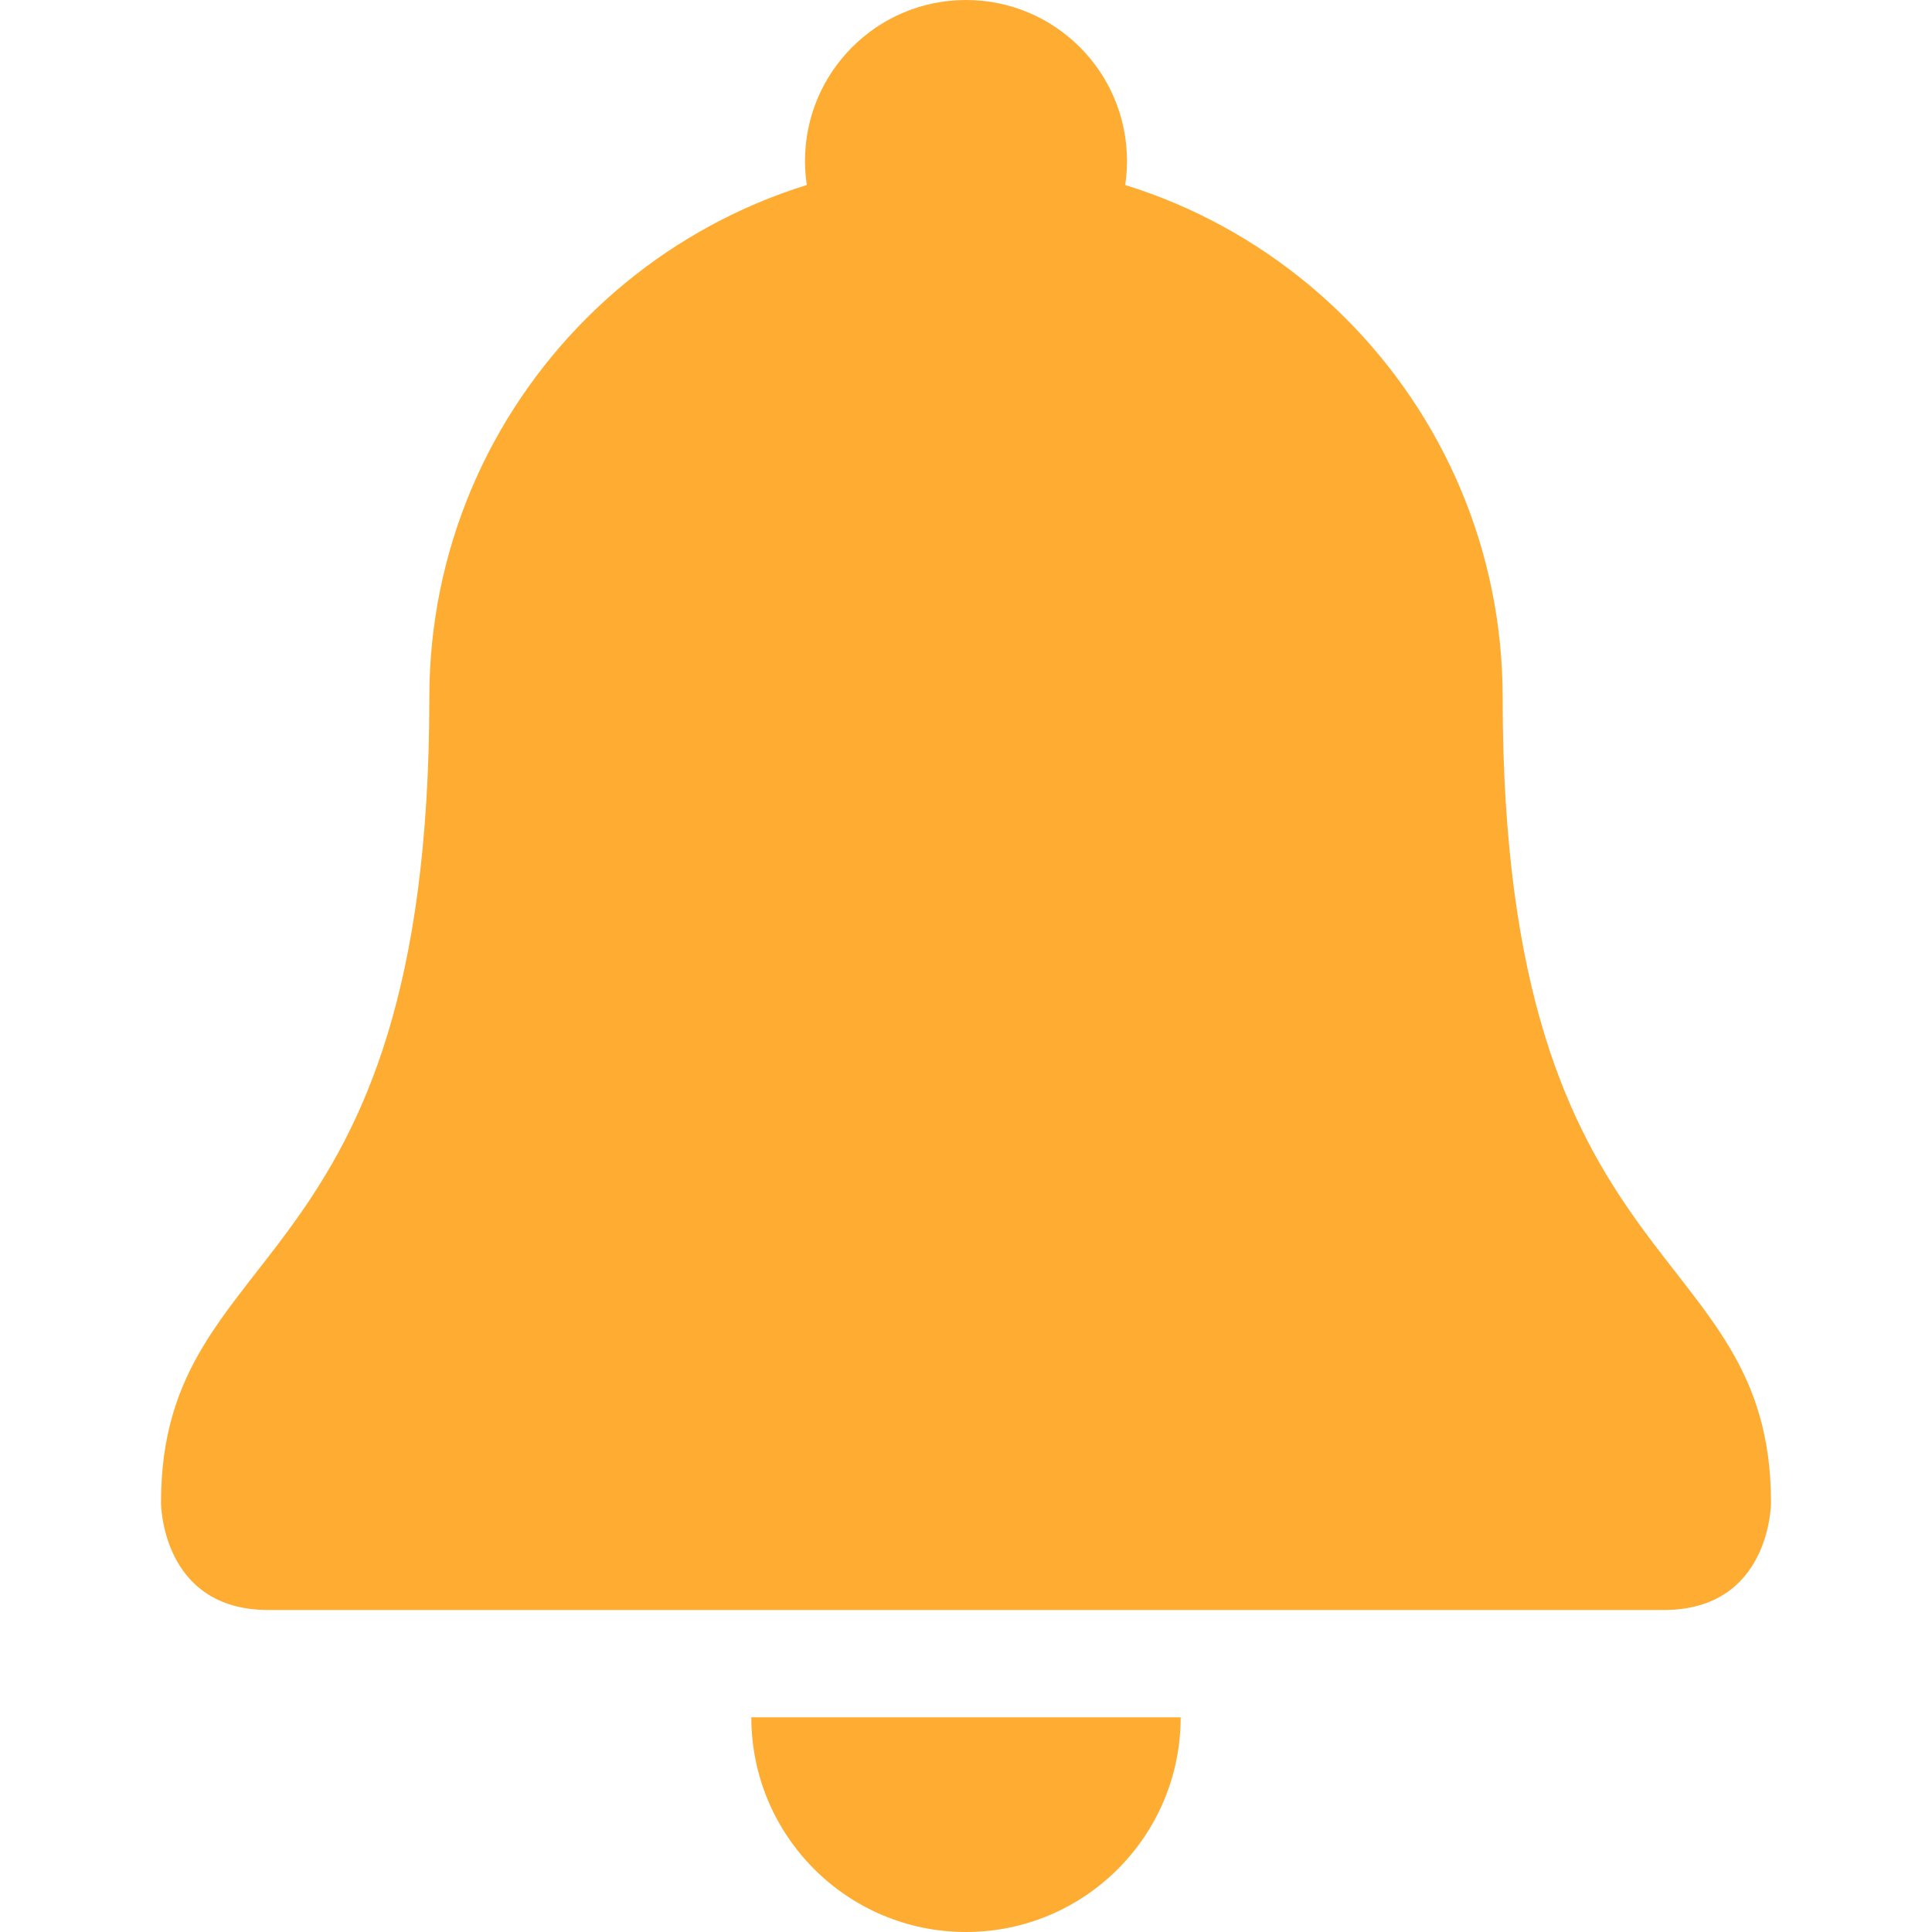
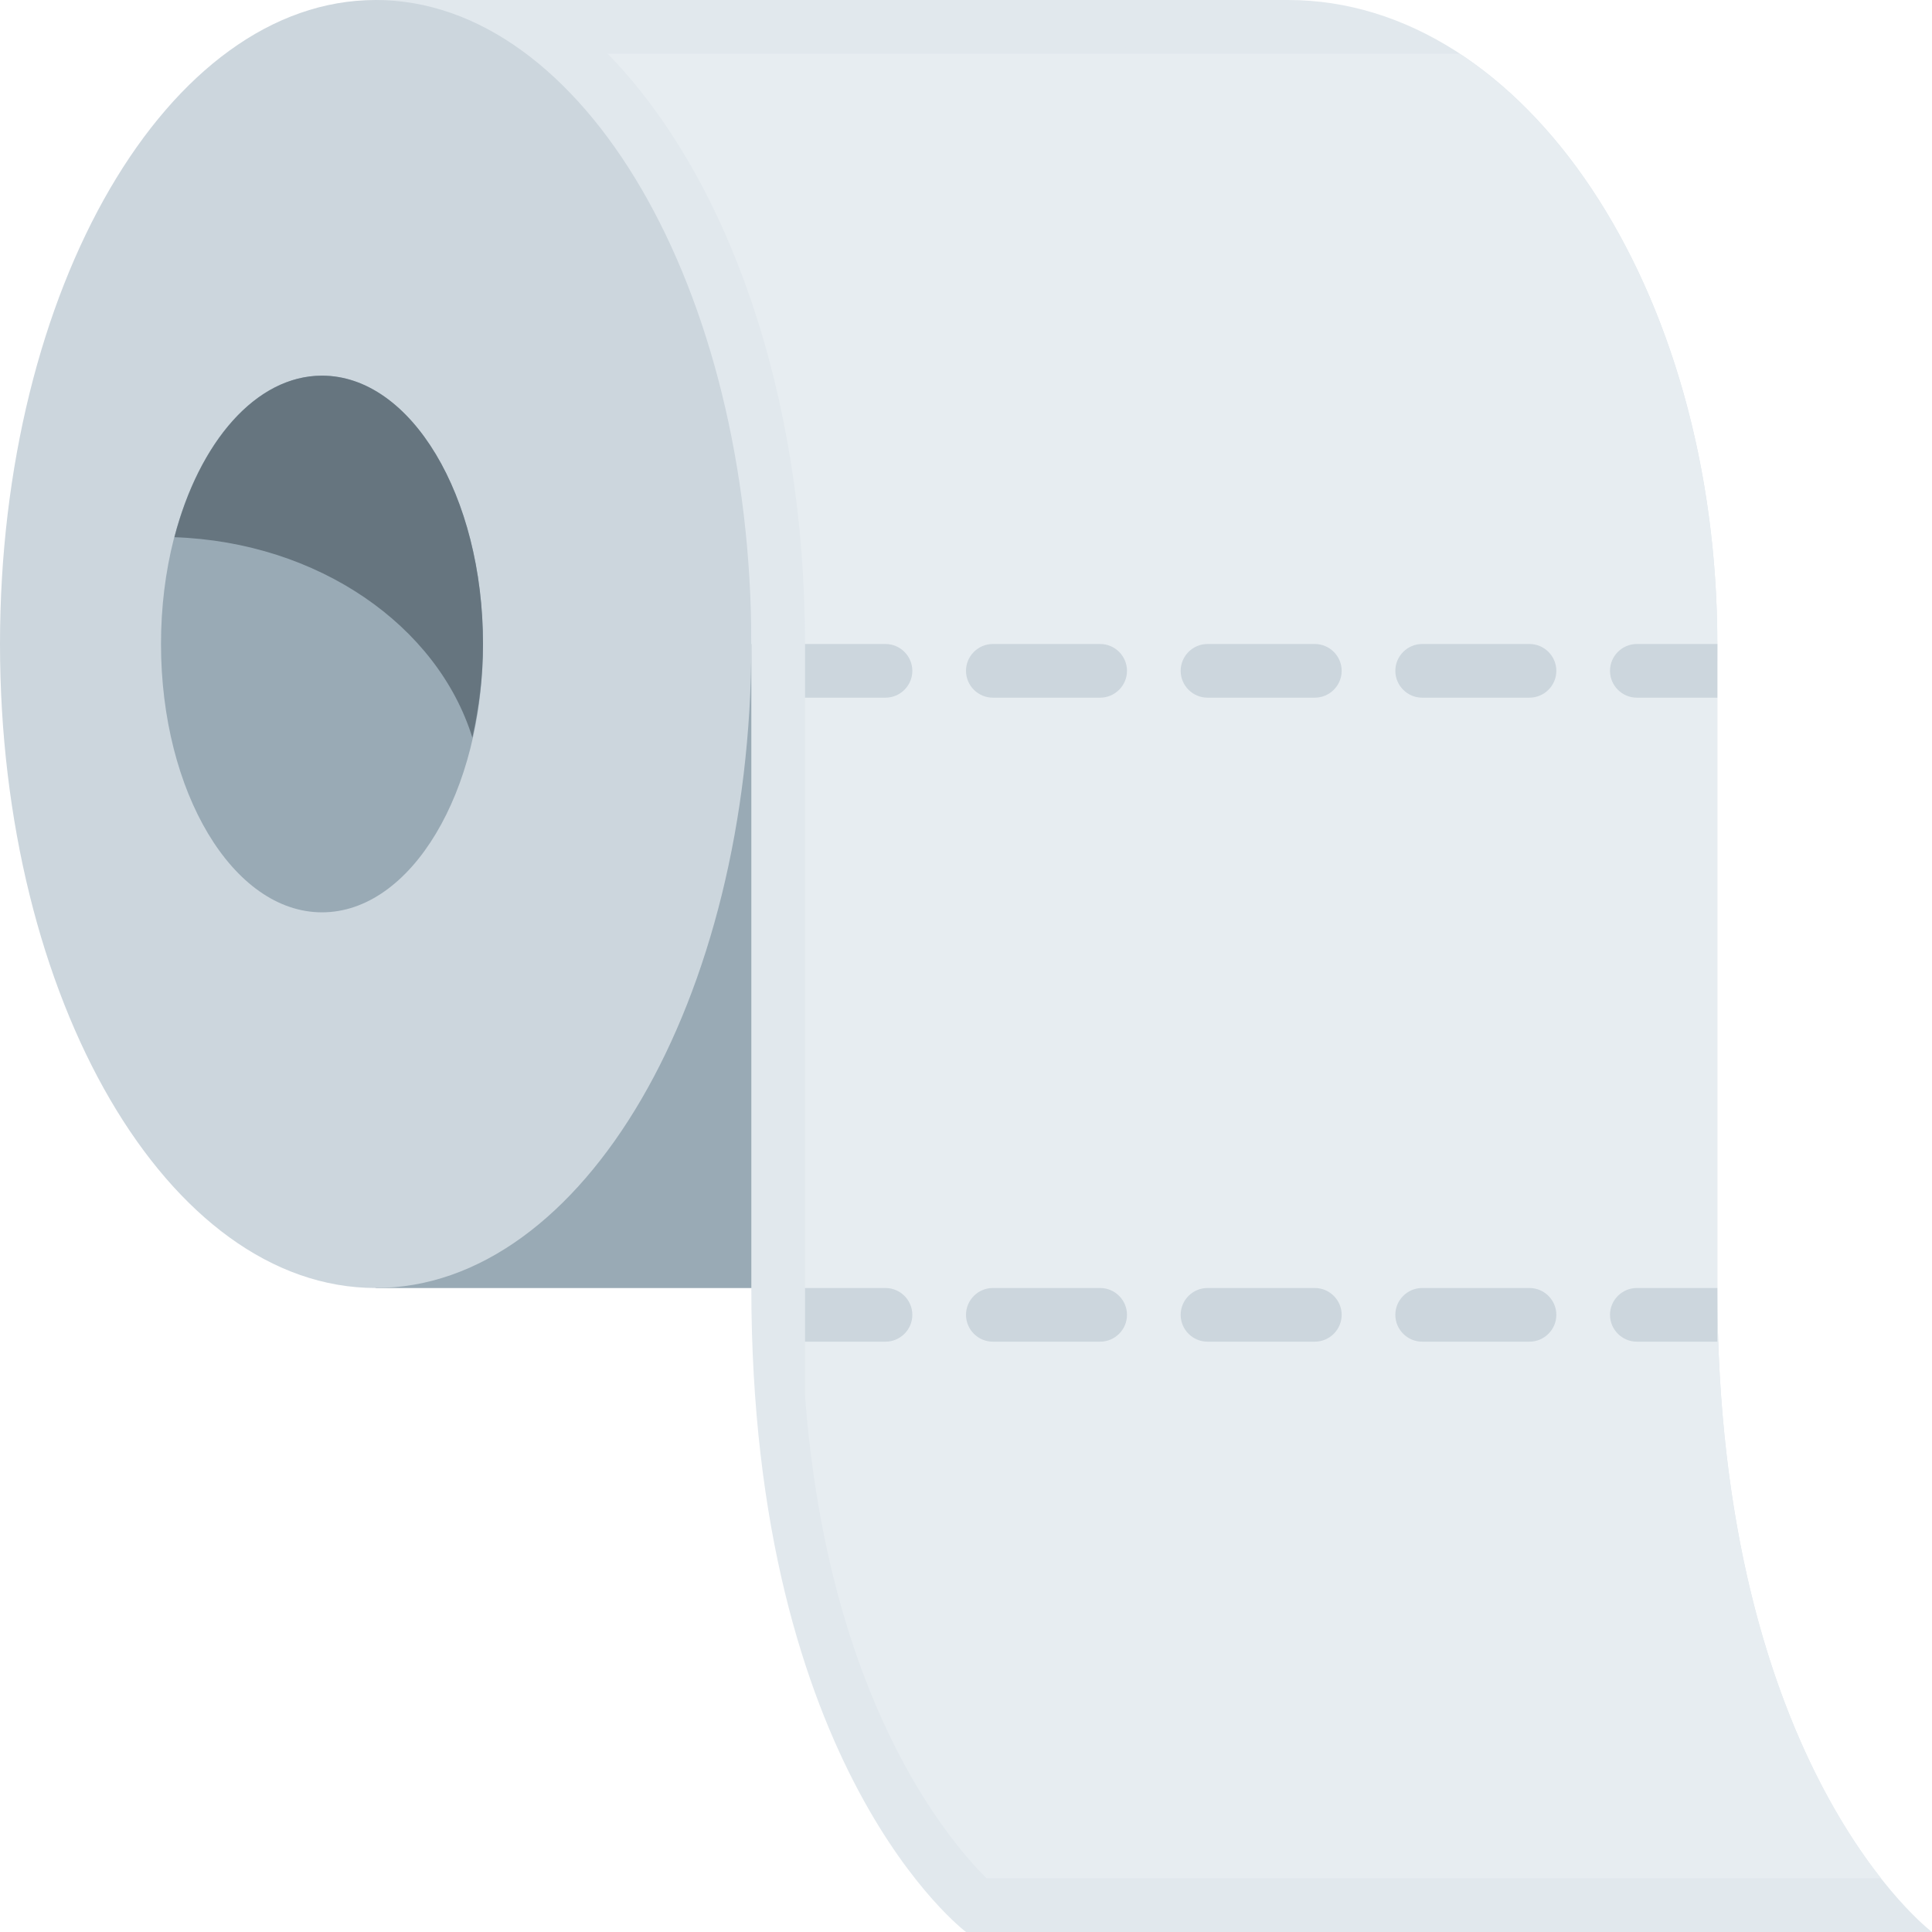
<svg xmlns="http://www.w3.org/2000/svg" width="36" height="36" viewBox="0 0 36 36" fill="none">
-   <path d="M28 13C28 24 33 23 33 28C33 28 33 30 31 30H5C3 30 3 28 3 28C3 23 8 24 8 13C8 7.478 12.477 3 18 3C23.523 3 28 7.478 28 13Z" fill="#FFAC33" />
-   <path d="M18 6C19.657 6 21 4.657 21 3C21 1.343 19.657 0 18 0C16.343 0 15 1.343 15 3C15 4.657 16.343 6 18 6Z" fill="#FFAC33" />
-   <path d="M18 36C20.209 36 22 34.209 22 32H14C14 34.209 15.791 36 18 36Z" fill="#FFAC33" />
+   <path d="M7 0H24V24H7V0Z" fill="#E1E8ED" />
+   <path d="M7 12H24V24H7V12Z" fill="#99AAB5" />
+   <path d="M7 24C10.866 24 14 18.627 14 12C14 5.373 10.866 0 7 0C3.134 0 0 5.373 0 12C0 18.627 3.134 24 7 24Z" fill="#CCD6DD" />
+   <path d="M24 24C28.418 24 32 18.627 32 12C32 5.373 28.418 0 24 0C19.582 0 16 5.373 16 12C16 18.627 19.582 24 24 24Z" fill="#E1E8ED" />
+   <path d="M32 12V24C32 33 36 36 36 36H18C18 36 14 33 14 24V11L32 12Z" fill="#E1E8ED" />
+   <path d="M32 12C32 7.076 30.021 2.85 27.193 1H11.322C13.549 3.284 15 7.316 15 12V26C15.429 31.683 17.683 34.3 18.383 35H35.05C33.867 33.496 32 30.151 32 24V12Z" fill="#E7EDF1" />
+   <path d="M6 17C7.657 17 9 14.761 9 12C9 9.239 7.657 7 6 7C4.343 7 3 9.239 3 12C3 14.761 4.343 17 6 17Z" fill="#99AAB5" />
+   <path d="M3.25 10.01C3.712 8.24 4.768 7 6 7C7.657 7 9 9.239 9 12C9 12.616 8.924 13.2 8.802 13.745C8.153 11.657 5.931 10.103 3.25 10.01V10.01Z" fill="#66757F" />
+   <path d="M16.5 13H15V12H16.5C16.775 12 17 12.225 17 12.5C17 12.775 16.775 13 16.5 13ZM20.5 13H18.5C18.225 13 18 12.775 18 12.5C18 12.225 18.225 12 18.5 12H20.5C20.775 12 21 12.225 21 12.5C21 12.775 20.775 13 20.5 13ZM24.5 13H22.5C22.225 13 22 12.775 22 12.5C22 12.225 22.225 12 22.5 12H24.5C24.775 12 25 12.225 25 12.5C25 12.775 24.775 13 24.5 13ZM28.5 13H26.5C26.225 13 26 12.775 26 12.5C26 12.225 26.225 12 26.5 12H28.5C28.775 12 29 12.225 29 12.5C29 12.775 28.775 13 28.5 13ZM32 13H30.5C30.225 13 30 12.775 30 12.5C30 12.225 30.225 12 30.5 12H32V13ZM16.5 25H15V24H16.5C16.775 24 17 24.225 17 24.5C17 24.775 16.775 25 16.5 25ZM20.5 25H18.5C18.225 25 18 24.775 18 24.5C18 24.225 18.225 24 18.5 24H20.5C20.775 24 21 24.225 21 24.5C21 24.775 20.775 25 20.5 25ZM24.5 25H22.5C22.225 25 22 24.775 22 24.5C22 24.225 22.225 24 22.5 24H24.5C24.775 24 25 24.225 25 24.5C25 24.775 24.775 25 24.5 25ZM28.5 25H26.5C26.225 25 26 24.775 26 24.5C26 24.225 26.225 24 26.5 24H28.5C28.775 24 29 24.225 29 24.5C29 24.775 28.775 25 28.5 25ZM32 25H30.5C30.225 25 30 24.775 30 24.5C30 24.225 30.225 24 30.5 24H32V25Z" fill="#CCD6DD" />
</svg>
